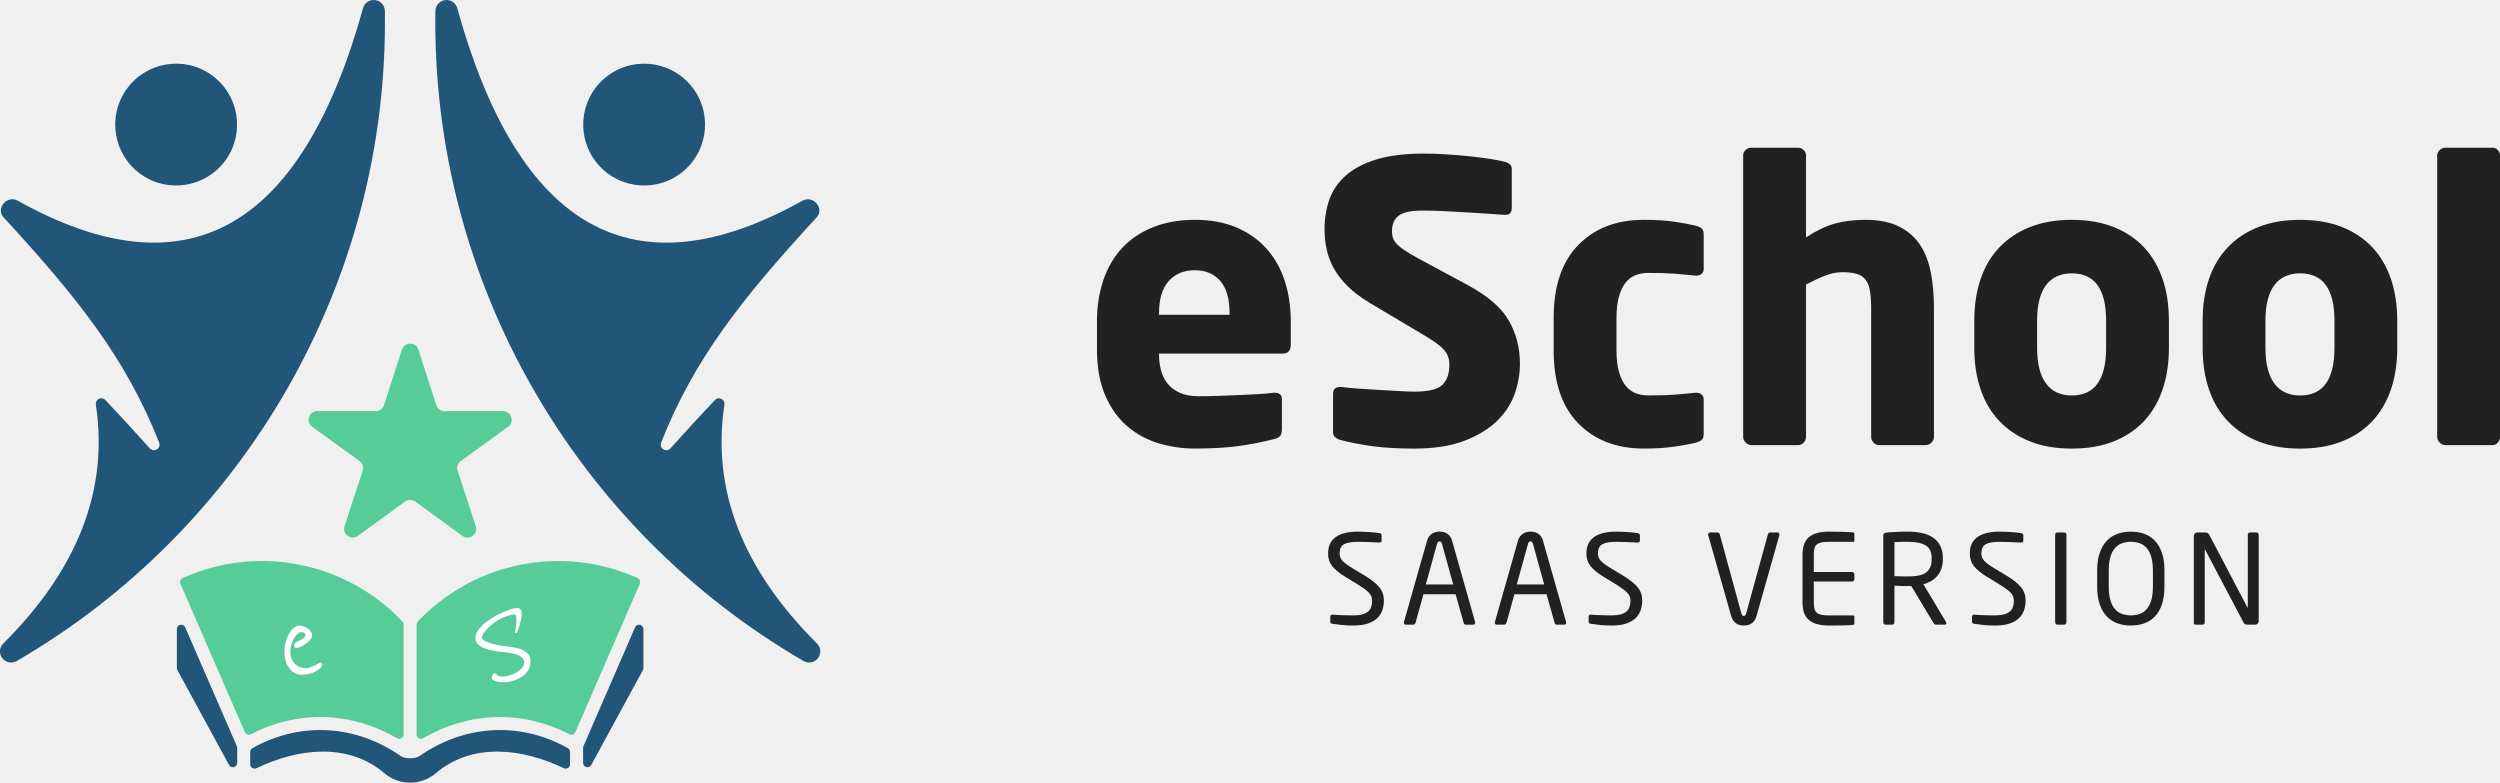
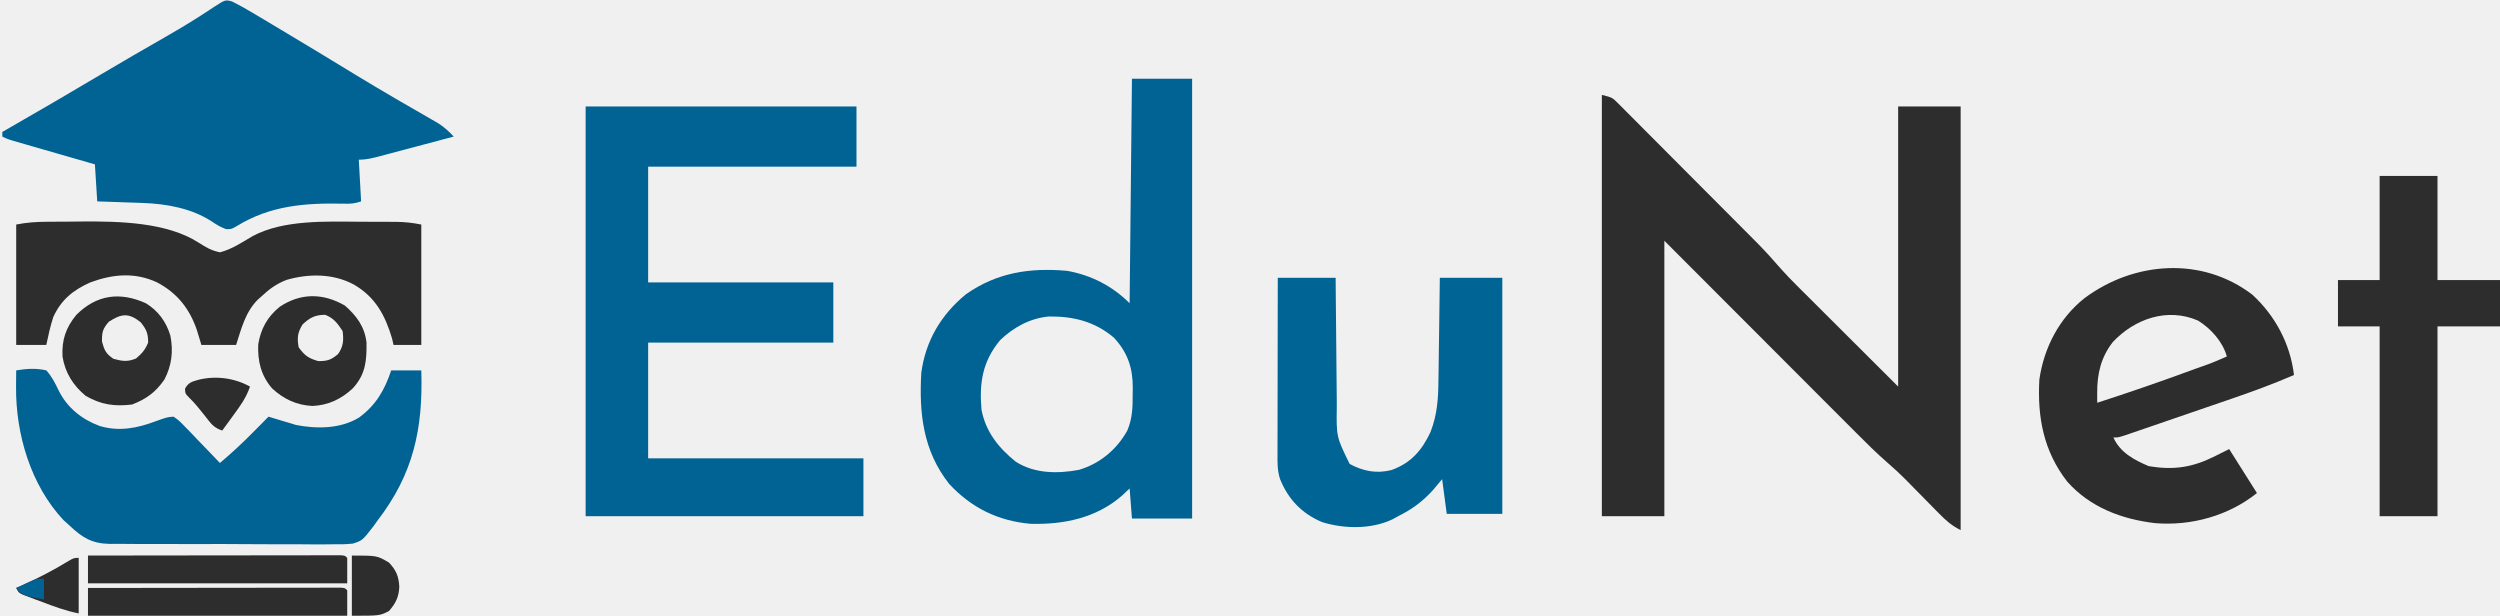
- <svg xmlns="http://www.w3.org/2000/svg" id="Layer_2" data-name="Layer 2" viewBox="0 0 1523.57 476.97">
-   <defs>
-     <style>
-       .cls-1 {
-         fill: #56cc99;
-       }
- 
-       .cls-1, .cls-2 {
-         fill-rule: evenodd;
-       }
- 
-       .cls-1, .cls-2, .cls-3, .cls-4 {
-         stroke-width: 0px;
-       }
- 
-       .cls-2 {
-         fill: #215679;
-       }
- 
-       .cls-3 {
-         fill: #fff;
-       }
- 
-       .cls-4 {
-         fill: #212121;
-       }
-     </style>
-   </defs>
-   <g id="Layer_1-2" data-name="Layer 1">
-     <g id="web_logo" data-name="web logo">
-       <g id="logo">
-         <path class="cls-1" d="m152.88,447.47c28.73-14.9,61.33-13.79,89.1,2.44.85.5,1.81.5,2.65,0,.85-.48,1.33-1.33,1.33-2.29v-67.08c0-.71-.23-1.31-.71-1.81-34.54-36.44-88.29-46.98-133.95-26.46-1.31.6-1.92,2.13-1.35,3.48l39.27,90.41c.31.69.83,1.19,1.56,1.46.69.25,1.42.19,2.1-.15h0Zm194.12,0h0c-28.73-14.9-61.35-13.79-89.1,2.44-.85.5-1.81.5-2.65,0-.85-.48-1.33-1.33-1.33-2.29v-67.08c0-.71.23-1.31.73-1.81,34.52-36.44,88.27-46.98,133.93-26.46,1.31.6,1.92,2.13,1.35,3.48l-39.27,90.41c-.31.69-.83,1.19-1.54,1.46-.73.25-1.44.19-2.12-.15h0Z" />
-         <path class="cls-2" d="m265.18,471.6c22.52-19.54,53.35-15.44,78.43-3.44.83.4,1.75.35,2.54-.15.81-.48,1.25-1.29,1.25-2.23v-7.52c0-.98-.48-1.83-1.37-2.33-29.16-16.39-62.93-14.31-90.41,4.85-2.48,1.75-8.85,1.75-11.35,0-27.48-19.15-61.23-21.23-90.41-4.85-.87.5-1.37,1.35-1.37,2.33v7.52c0,.94.44,1.75,1.25,2.23.79.5,1.71.56,2.56.15,25.06-12,55.89-16.1,78.41,3.44.02.02.06.04.08.06,8.77,7.08,21.54,7.08,30.31,0,.02-.02.06-.04.08-.06h0Z" />
-         <path class="cls-2" d="m355.57,454.76l31.46-72.46c.5-1.15,1.73-1.79,2.98-1.54,1.23.27,2.1,1.33,2.1,2.6v23.77c0,.46-.1.87-.31,1.27l-31.48,57.79c-.6,1.08-1.79,1.62-2.98,1.31-1.17-.31-1.98-1.35-1.98-2.58v-9.1c0-.38.06-.71.21-1.06h0Z" />
-         <path class="cls-2" d="m144.33,454.76l-31.46-72.46c-.5-1.15-1.73-1.79-2.96-1.54-1.25.27-2.12,1.33-2.12,2.6v23.77c0,.46.1.87.33,1.27l31.46,57.79c.6,1.08,1.79,1.62,2.98,1.31,1.17-.31,2-1.35,2-2.58v-9.1c0-.38-.08-.71-.23-1.06h0Z" />
-         <path class="cls-2" d="m10.82,122.3c102.68,57.35,172.81,18.23,210.43-117.33.88-3.27,4.04-5.37,7.4-4.9,3.37.44,5.85,3.23,5.9,6.6,2.5,165.49-86.12,315.92-224.36,396.17-2.96,1.71-6.67.98-8.77-1.71-2.12-2.73-1.87-6.54.58-8.96,45.46-45.25,64.27-93.77,56.41-145.54-.21-1.48.52-2.89,1.88-3.56,1.35-.65,2.9-.37,3.94.73,9.15,9.69,18.17,19.5,27.08,29.46,1.12,1.21,2.88,1.48,4.31.62,1.4-.87,1.98-2.58,1.38-4.13-20.19-51.29-49.79-88.35-94.79-137.26-5.02-5.46,2.12-13.79,8.6-10.17h0Z" />
-         <path class="cls-2" d="m137.58,97.47c-11.9,16.71-35.1,20.6-51.79,8.69-16.69-11.9-20.58-35.08-8.67-51.79,11.9-16.69,35.08-20.58,51.77-8.67,16.71,11.89,20.6,35.08,8.69,51.77h0Z" />
-         <path class="cls-2" d="m489.07,122.3c-102.68,57.35-172.82,18.23-210.41-117.33-.9-3.27-4.06-5.37-7.42-4.9-3.37.44-5.85,3.23-5.9,6.6-2.5,165.49,86.12,315.92,224.36,396.17,2.98,1.71,6.67.98,8.77-1.71,2.12-2.73,1.87-6.54-.58-8.96-45.46-45.25-64.25-93.77-56.41-145.54.21-1.48-.52-2.89-1.88-3.56-1.33-.65-2.9-.37-3.92.73-9.15,9.69-18.19,19.5-27.1,29.46-1.1,1.21-2.88,1.48-4.31.62-1.4-.87-1.98-2.58-1.37-4.13,20.17-51.29,49.79-88.35,94.77-137.26,5.02-5.46-2.12-13.79-8.6-10.17h0Z" />
-         <path class="cls-2" d="m362.32,97.47c11.9,16.71,35.1,20.6,51.79,8.69,16.69-11.9,20.6-35.08,8.67-51.79-11.89-16.69-35.08-20.58-51.77-8.67-16.71,11.89-20.6,35.08-8.69,51.77h0Z" />
-         <path class="cls-1" d="m255,213.13l10.9,33.77c.73,2.23,2.71,3.69,5.06,3.67l35.52-.06c2.33,0,4.35,1.44,5.06,3.67.73,2.23-.04,4.58-1.94,5.94l-28.75,20.81c-1.9,1.38-2.67,3.73-1.94,5.96l11.04,33.75c.73,2.23-.04,4.58-1.92,5.94-1.9,1.38-4.37,1.38-6.27,0l-28.67-20.92c-1.9-1.38-4.37-1.38-6.27,0l-28.67,20.92c-1.88,1.38-4.37,1.38-6.27,0-1.88-1.37-2.65-3.71-1.9-5.94l11.02-33.75c.73-2.23-.04-4.58-1.94-5.96l-28.75-20.81c-1.9-1.37-2.67-3.71-1.94-5.94.73-2.23,2.71-3.67,5.06-3.67l35.52.06c2.35.02,4.33-1.44,5.06-3.67l10.9-33.77c.73-2.23,2.71-3.69,5.06-3.69s4.33,1.46,5.06,3.69h0Z" />
-         <path class="cls-3" d="m196.32,404.57c.06.11.08.28.08.51,0,.34-.25.85-.77,1.53-.17.23-.54.59-1.11,1.11-.57.51-1.33,1.02-2.3,1.53-.96.51-2.14.96-3.53,1.36-1.39.4-3.02.59-4.89.59-1.3,0-2.58-.3-3.83-.89-1.25-.59-2.35-1.47-3.32-2.64-.96-1.16-1.76-2.61-2.38-4.34-.62-1.73-.94-3.75-.94-6.08s.28-4.28.85-6.21c.57-1.93,1.29-3.63,2.17-5.1.88-1.47,1.86-2.64,2.93-3.49,1.08-.85,2.13-1.28,3.15-1.28.91,0,1.83.18,2.76.55.94.37,1.79.84,2.55,1.4.77.57,1.37,1.21,1.83,1.91.45.71.68,1.43.68,2.17,0,.85-.38,1.73-1.15,2.64-.77.91-1.69,1.74-2.76,2.51-1.08.77-2.16,1.39-3.23,1.87-1.08.48-1.93.72-2.55.72-.34,0-.64-.16-.89-.47-.25-.31-.38-.69-.38-1.15,0-.79.35-1.42,1.06-1.87.71-.45,1.49-.86,2.34-1.23.85-.37,1.63-.81,2.34-1.32.71-.51,1.06-1.22,1.06-2.13,0-.11-.14-.4-.42-.85-.28-.45-1.05-.68-2.3-.68-.57,0-1.22.33-1.96.98-.74.65-1.45,1.53-2.13,2.64-.68,1.11-1.25,2.41-1.7,3.91-.45,1.5-.68,3.13-.68,4.89,0,1.47.27,2.81.81,4,.54,1.19,1.23,2.2,2.08,3.02.85.82,1.84,1.46,2.98,1.91,1.13.45,2.3.68,3.49.68.85,0,1.77-.18,2.76-.55.99-.37,1.93-.76,2.81-1.19.88-.42,1.64-.82,2.3-1.19.65-.37,1.06-.55,1.23-.55s.35.09.55.26c.2.17.33.34.38.51Z" />
-         <path class="cls-3" d="m323.31,402.44c0,2.55-.45,4.55-1.36,6-.91,1.45-2.24,2.79-4,4.04-.45.28-1.08.62-1.87,1.02-.79.4-1.67.77-2.64,1.11-.96.34-1.98.62-3.06.85-1.08.23-2.07.34-2.98.34-2.55,0-4.48-.27-5.78-.81-1.3-.54-1.96-1.18-1.96-1.91,0-.79.23-1.45.68-1.96.45-.51.85-.79,1.19-.85l.94.68c.28.28.68.58,1.19.89.51.31,1.33.47,2.47.47,1.08,0,2.38-.18,3.91-.55,1.53-.37,2.99-.94,4.38-1.7,1.39-.77,2.58-1.71,3.57-2.85.99-1.13,1.49-2.44,1.49-3.91,0-1.3-.98-2.51-2.93-3.61s-5.03-1.86-9.23-2.25c-2.15-.17-4.28-.44-6.38-.81-2.1-.37-3.98-.88-5.65-1.53-1.67-.65-3.02-1.47-4.04-2.47-1.02-.99-1.53-2.22-1.53-3.7s.4-2.78,1.19-4.08c.79-1.3,1.77-2.51,2.93-3.61,1.16-1.1,2.37-2.08,3.61-2.93,1.25-.85,2.3-1.56,3.15-2.13.68-.4,1.63-.92,2.85-1.57,1.22-.65,2.52-1.28,3.91-1.87,1.39-.6,2.78-1.11,4.17-1.53,1.39-.43,2.56-.64,3.53-.64,1.13,0,1.9.31,2.3.93.4.62.6,1.5.6,2.64,0,.96-.11,1.99-.34,3.06-.23,1.08-.48,2.12-.77,3.15-.28,1.02-.55,1.91-.81,2.68-.25.76-.44,1.26-.55,1.49-.23.51-.48.85-.77,1.02-.28.17-.48.25-.6.25-.23,0-.34-.14-.34-.42,0-.17.04-.5.13-.98.08-.48.2-1.06.34-1.74.14-.68.26-1.42.34-2.21.08-.79.13-1.59.13-2.38,0-1.25-.06-2.15-.17-2.72-.11-.57-.57-.85-1.36-.85s-1.87.21-3.23.64c-1.36.42-2.75.95-4.17,1.57-1.53.68-3.02,1.56-4.46,2.64-1.45,1.08-2.74,2.18-3.87,3.32-1.13,1.13-2.06,2.23-2.76,3.27-.71,1.05-1.06,1.88-1.06,2.51,0,.68.47,1.32,1.4,1.91.94.59,2.13,1.12,3.57,1.57,1.45.45,3.05.85,4.8,1.19,1.76.34,3.49.6,5.19.77,1.42.17,2.98.4,4.68.68,1.7.28,3.29.74,4.76,1.36,1.47.62,2.72,1.46,3.74,2.51,1.02,1.05,1.53,2.4,1.53,4.04Z" />
-       </g>
-       <g id="text">
-         <g>
-           <path class="cls-4" d="m786.66,209.82c0,3.78-1.65,5.67-4.96,5.67h-75.37v.47c0,3.28.39,6.48,1.18,9.6.79,3.12,2.13,5.85,4.02,8.19,1.89,2.34,4.37,4.22,7.44,5.62,3.07,1.41,6.97,2.11,11.69,2.11,3.78,0,7.8-.08,12.05-.24,4.25-.15,8.46-.31,12.64-.47,4.17-.16,8.07-.35,11.7-.59,3.62-.24,6.62-.51,8.98-.83h.71c2.99,0,4.49,1.27,4.49,3.79v18.09c0,1.91-.32,3.33-.95,4.28-.63.95-1.97,1.67-4.02,2.14-7.56,1.91-14.97,3.33-22.21,4.28-7.25.95-15.99,1.43-26.23,1.43-7.09,0-14.18-1.03-21.26-3.07-7.09-2.04-13.47-5.43-19.14-10.16-5.67-4.73-10.24-10.99-13.7-18.78-3.47-7.8-5.2-17.37-5.2-28.71v-16.54c0-9.45,1.34-18.03,4.02-25.75,2.68-7.71,6.57-14.25,11.69-19.61,5.12-5.35,11.38-9.49,18.78-12.4,7.4-2.91,15.83-4.37,25.28-4.37s18.07,1.58,25.4,4.72c7.32,3.15,13.43,7.48,18.31,13,4.88,5.51,8.54,12.05,10.99,19.61,2.44,7.56,3.66,15.83,3.66,24.81v13.7Zm-37.33-18.9c0-8.82-1.89-15.39-5.67-19.73-3.78-4.33-8.98-6.5-15.59-6.5s-11.89,2.21-15.83,6.62c-3.94,4.41-5.91,10.95-5.91,19.61v.94h43v-.94Z" />
-           <path class="cls-4" d="m926.29,221.64c0,6.3-1.1,12.52-3.31,18.67-2.21,6.14-5.87,11.66-10.99,16.54-5.12,4.88-11.78,8.86-19.96,11.93-8.19,3.07-18.27,4.61-30.24,4.61-9.45,0-17.76-.47-24.93-1.42-7.17-.95-13.74-2.2-19.73-3.78-1.26-.31-2.36-.86-3.31-1.65-.95-.79-1.42-1.81-1.42-3.07v-23.15c0-1.73.39-2.91,1.18-3.54.79-.63,1.81-.95,3.07-.95h.71c2.36.32,5.63.63,9.8.95,4.17.32,8.46.59,12.88.83,4.41.24,8.62.47,12.64.71s7.21.35,9.57.35c8.19,0,13.74-1.34,16.66-4.02,2.91-2.68,4.37-6.85,4.37-12.52,0-3.46-1.06-6.42-3.19-8.86-2.13-2.44-6.26-5.47-12.4-9.1l-32.6-19.37c-5.51-3.31-10.04-6.69-13.58-10.16-3.54-3.46-6.38-7.09-8.51-10.87-2.13-3.78-3.62-7.68-4.49-11.7-.87-4.02-1.3-8.15-1.3-12.4,0-6.46.98-12.48,2.95-18.07,1.97-5.59,5.32-10.47,10.04-14.65,4.73-4.17,10.95-7.44,18.67-9.8,7.72-2.36,17.33-3.54,28.82-3.54,4.25,0,8.86.16,13.82.47,4.96.32,9.72.71,14.29,1.18,4.57.47,8.82,1.03,12.76,1.65,3.93.63,7.01,1.26,9.21,1.89.95.32,1.77.79,2.48,1.42.71.63,1.06,1.58,1.06,2.83v23.86c0,1.1-.28,2.05-.83,2.84-.55.79-1.62,1.18-3.19,1.18h-.47c-1.73-.15-4.53-.35-8.39-.59-3.86-.24-8.23-.51-13.11-.83-4.88-.31-9.89-.59-15-.83-5.12-.24-9.65-.35-13.58-.35-6.77,0-11.54,1.03-14.29,3.07-2.76,2.05-4.13,5.2-4.13,9.45,0,1.73.24,3.23.71,4.49.47,1.26,1.3,2.48,2.48,3.66,1.18,1.18,2.79,2.44,4.84,3.78,2.04,1.34,4.64,2.88,7.8,4.61l30.24,16.3c12.29,6.62,20.67,13.86,25.16,21.74,4.49,7.88,6.73,16.62,6.73,26.23Z" />
-           <path class="cls-4" d="m1038.28,264.4c0,1.74-.39,2.95-1.18,3.66-.79.71-2.05,1.3-3.78,1.77-3.31.79-7.6,1.57-12.88,2.36-5.28.79-11.46,1.18-18.55,1.18-16.7,0-30.05-5.12-40.05-15.36-10-10.24-15-25.04-15-44.42v-19.85c0-19.37,5-34.18,15-44.42,10-10.24,23.35-15.36,40.05-15.36,7.09,0,13.27.39,18.55,1.18,5.28.79,9.57,1.58,12.88,2.36,1.73.47,2.99,1.06,3.78,1.77.79.71,1.18,1.93,1.18,3.66v21.03c0,1.26-.44,2.24-1.3,2.95-.87.71-1.93,1.06-3.19,1.06h-.47c-4.41-.47-8.62-.86-12.64-1.18-4.02-.31-9.41-.47-16.18-.47-2.68,0-5.2.44-7.56,1.3-2.36.87-4.41,2.36-6.14,4.49-1.73,2.13-3.11,4.96-4.13,8.5-1.03,3.54-1.54,7.92-1.54,13.11v19.85c0,5.2.51,9.57,1.54,13.11,1.02,3.54,2.4,6.38,4.13,8.51,1.73,2.13,3.78,3.62,6.14,4.49,2.36.87,4.88,1.3,7.56,1.3,6.77,0,12.17-.15,16.18-.47,4.02-.31,8.23-.71,12.64-1.18h.47c1.26,0,2.32.35,3.19,1.06.86.71,1.3,1.69,1.3,2.95v21.03Z" />
-           <path class="cls-4" d="m1178.62,266.29c0,1.26-.51,2.4-1.54,3.43s-2.17,1.54-3.43,1.54h-28.59c-1.26,0-2.36-.51-3.31-1.53-.95-1.02-1.42-2.16-1.42-3.42v-78.5c0-4.09-.24-7.54-.71-10.37s-1.34-5.11-2.6-6.83c-1.26-1.73-3.03-2.95-5.32-3.66-2.29-.71-5.24-1.06-8.86-1.06s-7.01.71-10.63,2.12c-3.62,1.41-7.48,3.22-11.58,5.42v92.88c0,1.26-.47,2.4-1.42,3.42-.95,1.02-2.05,1.53-3.31,1.53h-28.59c-1.26,0-2.4-.51-3.43-1.54-1.03-1.02-1.54-2.16-1.54-3.43V94.76c0-1.26.47-2.36,1.42-3.31s2.04-1.42,3.31-1.42h28.82c1.26,0,2.36.48,3.31,1.42.94.95,1.42,2.05,1.42,3.31v49.92c5.98-3.96,11.73-6.74,17.25-8.33,5.51-1.59,11.81-2.38,18.9-2.38,8.51,0,15.48,1.42,20.91,4.25,5.43,2.84,9.69,6.66,12.76,11.46,3.07,4.81,5.2,10.48,6.38,17.01,1.18,6.54,1.77,13.51,1.77,20.91v78.68Z" />
-           <path class="cls-4" d="m1321.8,211.95c0,9.45-1.3,17.96-3.91,25.52-2.61,7.56-6.39,13.98-11.36,19.26-4.97,5.28-11.13,9.37-18.47,12.29-7.34,2.91-15.82,4.37-25.45,4.37s-18.11-1.46-25.45-4.37c-7.34-2.91-13.53-7.01-18.58-12.29-5.05-5.28-8.88-11.7-11.48-19.26-2.61-7.56-3.91-16.07-3.91-25.52v-16.54c0-9.45,1.3-17.96,3.91-25.52,2.6-7.56,6.43-13.98,11.48-19.25,5.05-5.28,11.25-9.37,18.58-12.29,7.34-2.91,15.82-4.37,25.45-4.37s18.11,1.46,25.45,4.37c7.34,2.92,13.49,7.01,18.47,12.29,4.97,5.28,8.76,11.7,11.36,19.25,2.6,7.56,3.91,16.07,3.91,25.52v16.54Zm-38.27-16.54c0-19.21-6.97-28.82-20.91-28.82-6.89,0-12.14,2.4-15.74,7.21-3.6,4.81-5.41,12.01-5.41,21.62v16.54c0,9.61,1.8,16.86,5.41,21.74,3.6,4.88,8.85,7.32,15.74,7.32,13.94,0,20.91-9.69,20.91-29.06v-16.54Z" />
-           <path class="cls-4" d="m1460.96,211.95c0,9.45-1.3,17.96-3.91,25.52-2.61,7.56-6.39,13.98-11.36,19.26-4.97,5.28-11.13,9.37-18.47,12.29-7.34,2.91-15.82,4.37-25.45,4.37s-18.11-1.46-25.45-4.37c-7.34-2.91-13.53-7.01-18.58-12.29-5.05-5.28-8.88-11.7-11.48-19.26-2.61-7.56-3.91-16.07-3.91-25.52v-16.54c0-9.45,1.3-17.96,3.91-25.52,2.6-7.56,6.43-13.98,11.48-19.25,5.05-5.28,11.25-9.37,18.58-12.29,7.34-2.91,15.82-4.37,25.45-4.37s18.11,1.46,25.45,4.37c7.34,2.92,13.49,7.01,18.47,12.29,4.97,5.28,8.76,11.7,11.36,19.25,2.6,7.56,3.91,16.07,3.91,25.52v16.54Zm-38.27-16.54c0-19.21-6.97-28.82-20.91-28.82-6.89,0-12.14,2.4-15.74,7.21-3.6,4.81-5.41,12.01-5.41,21.62v16.54c0,9.61,1.8,16.86,5.41,21.74,3.6,4.88,8.85,7.32,15.74,7.32,13.94,0,20.91-9.69,20.91-29.06v-16.54Z" />
-           <path class="cls-4" d="m1523.57,266.29c0,1.26-.44,2.4-1.3,3.43-.87,1.03-1.93,1.54-3.19,1.54h-28.82c-1.26,0-2.4-.51-3.43-1.54-1.03-1.02-1.54-2.16-1.54-3.43V94.76c0-1.26.51-2.36,1.54-3.31,1.02-.94,2.16-1.42,3.43-1.42h28.82c1.26,0,2.32.47,3.19,1.42.86.95,1.3,2.05,1.3,3.31v171.53Z" />
-         </g>
-         <g>
-           <path class="cls-4" d="m843.38,366.1c0,1.81-.28,3.63-.83,5.44s-1.53,3.44-2.91,4.88c-1.39,1.44-3.29,2.6-5.71,3.48s-5.5,1.32-9.22,1.32c-2.67,0-5.02-.11-7.03-.34-2.02-.23-3.86-.47-5.52-.72-.66-.1-1.06-.25-1.21-.45-.15-.2-.23-.5-.23-.91v-3.02c0-.4.12-.71.38-.91.25-.2.55-.3.91-.3h.23c.86.1,1.83.18,2.91.23,1.08.05,2.19.09,3.33.11,1.13.03,2.24.05,3.33.08,1.08.03,2.05.04,2.91.04,2.27,0,4.15-.21,5.63-.64,1.49-.43,2.66-1.03,3.52-1.82.86-.78,1.46-1.73,1.81-2.83.35-1.11.53-2.32.53-3.63,0-.96-.15-1.83-.45-2.61-.3-.78-.81-1.55-1.51-2.31-.71-.76-1.64-1.55-2.8-2.38-1.16-.83-2.6-1.78-4.31-2.84l-7.33-4.46c-3.48-2.12-6.09-4.25-7.83-6.39-1.74-2.14-2.61-4.73-2.61-7.75,0-4.59,1.58-7.96,4.73-10.13,3.15-2.17,7.62-3.25,13.42-3.25,1.11,0,2.28.03,3.52.08,1.23.05,2.44.11,3.63.19,1.18.08,2.31.18,3.36.3,1.06.13,1.94.24,2.65.34.86.15,1.29.58,1.29,1.29v3.25c0,.81-.43,1.21-1.29,1.21h-.15c-1.66-.1-3.69-.2-6.09-.3-2.39-.1-4.7-.15-6.92-.15-3.93,0-6.77.5-8.51,1.51-1.74,1.01-2.61,2.9-2.61,5.67,0,1.77.65,3.3,1.96,4.61,1.31,1.31,3.39,2.82,6.26,4.54l6.94,4.16c2.16,1.31,4,2.57,5.5,3.78,1.51,1.21,2.74,2.42,3.69,3.63.96,1.21,1.63,2.47,2.04,3.78.4,1.31.6,2.72.6,4.23Z" />
-           <path class="cls-4" d="m899.03,379.48c0,.81-.43,1.21-1.29,1.21h-4.46c-.35,0-.63-.11-.83-.34-.2-.23-.35-.49-.45-.79l-4.92-17.39h-19.58l-4.84,17.39c-.1.3-.28.57-.53.79-.25.23-.53.34-.83.34h-4.46c-.86,0-1.29-.4-1.29-1.21,0-.25.03-.43.08-.53l13.99-49.23c.3-1.16.74-2.1,1.32-2.84.58-.73,1.22-1.31,1.93-1.74.71-.43,1.45-.73,2.23-.91.78-.18,1.52-.26,2.23-.26s1.44.08,2.19.23c.76.15,1.49.44,2.19.87.71.43,1.35,1.01,1.93,1.74.58.73,1.02,1.68,1.32,2.83l13.99,49.3c.05.1.08.28.08.53Zm-20.27-48.17c-.25-.91-.73-1.36-1.44-1.36-.76,0-1.26.45-1.51,1.36l-6.88,24.88h16.71l-6.88-24.88Z" />
-           <path class="cls-4" d="m954.45,379.48c0,.81-.43,1.21-1.29,1.21h-4.46c-.35,0-.63-.11-.83-.34-.2-.23-.35-.49-.45-.79l-4.92-17.39h-19.58l-4.84,17.39c-.1.3-.28.57-.53.79-.25.23-.53.34-.83.34h-4.46c-.86,0-1.29-.4-1.29-1.21,0-.25.02-.43.08-.53l13.99-49.23c.3-1.16.74-2.1,1.32-2.84.58-.73,1.22-1.31,1.93-1.74.71-.43,1.45-.73,2.23-.91.78-.18,1.52-.26,2.23-.26s1.44.08,2.19.23c.76.15,1.49.44,2.19.87.71.43,1.35,1.01,1.93,1.74.58.73,1.02,1.68,1.32,2.83l13.99,49.3c.05.1.08.28.08.53Zm-20.26-48.17c-.25-.91-.73-1.36-1.44-1.36-.76,0-1.26.45-1.51,1.36l-6.88,24.88h16.71l-6.88-24.88Z" />
-           <path class="cls-4" d="m1000.81,366.1c0,1.81-.28,3.63-.83,5.44s-1.53,3.44-2.91,4.88c-1.39,1.44-3.29,2.6-5.71,3.48s-5.5,1.32-9.22,1.32c-2.67,0-5.02-.11-7.03-.34-2.02-.23-3.86-.47-5.52-.72-.66-.1-1.06-.25-1.21-.45-.15-.2-.23-.5-.23-.91v-3.02c0-.4.12-.71.38-.91.25-.2.55-.3.91-.3h.23c.86.1,1.83.18,2.91.23,1.08.05,2.19.09,3.33.11,1.13.03,2.24.05,3.33.08,1.08.03,2.05.04,2.91.04,2.27,0,4.15-.21,5.63-.64,1.49-.43,2.66-1.03,3.52-1.82.86-.78,1.46-1.73,1.81-2.83.35-1.11.53-2.32.53-3.63,0-.96-.15-1.83-.45-2.61-.3-.78-.81-1.55-1.51-2.31-.71-.76-1.64-1.55-2.8-2.38-1.16-.83-2.6-1.78-4.31-2.84l-7.33-4.46c-3.48-2.12-6.09-4.25-7.83-6.39-1.74-2.14-2.61-4.73-2.61-7.75,0-4.59,1.58-7.96,4.73-10.13,3.15-2.17,7.62-3.25,13.42-3.25,1.11,0,2.28.03,3.52.08,1.23.05,2.44.11,3.63.19,1.18.08,2.31.18,3.36.3,1.06.13,1.94.24,2.65.34.86.15,1.29.58,1.29,1.29v3.25c0,.81-.43,1.21-1.29,1.21h-.15c-1.66-.1-3.69-.2-6.09-.3-2.39-.1-4.7-.15-6.92-.15-3.93,0-6.77.5-8.51,1.51-1.74,1.01-2.61,2.9-2.61,5.67,0,1.77.65,3.3,1.96,4.61,1.31,1.31,3.39,2.82,6.26,4.54l6.94,4.16c2.16,1.31,4,2.57,5.5,3.78,1.51,1.21,2.74,2.42,3.69,3.63.96,1.21,1.63,2.47,2.04,3.78.4,1.31.6,2.72.6,4.23Z" />
-           <path class="cls-4" d="m1084.44,325.79c0,.2-.03.35-.07.45l-13.91,49.23c-.35,1.21-.82,2.18-1.4,2.91-.58.73-1.21,1.31-1.89,1.74-.68.43-1.41.72-2.19.87s-1.53.23-2.23.23-1.44-.08-2.19-.23-1.49-.44-2.19-.87c-.71-.43-1.35-1.01-1.93-1.74-.58-.73-1.05-1.7-1.4-2.91l-13.99-49.23c-.05-.1-.08-.25-.08-.45,0-.4.12-.72.38-.95.25-.23.58-.34.98-.34h4.38c.3,0,.58.11.83.34.25.23.43.49.53.79l13.16,48.17c.3,1.06.8,1.59,1.51,1.59.65,0,1.13-.53,1.44-1.59l13.23-48.17c.1-.3.26-.57.49-.79.23-.23.49-.34.79-.34h4.46c.86,0,1.29.43,1.29,1.29Z" />
-           <path class="cls-4" d="m1130.11,379.78c0,.25-.06.48-.19.68-.13.2-.32.33-.57.38-.71.1-1.66.16-2.87.19s-2.51.06-3.89.11c-1.39.05-2.79.08-4.2.08h-3.78c-5.34,0-9.36-1.08-12.06-3.25-2.7-2.17-4.04-5.77-4.04-10.81v-29.11c0-5.04,1.35-8.64,4.04-10.81,2.7-2.17,6.72-3.25,12.06-3.25,1.11,0,2.36.01,3.74.04,1.39.03,2.76.05,4.12.08,1.36.03,2.65.08,3.86.15,1.21.08,2.22.14,3.02.19.25.05.44.18.57.38.12.2.19.43.19.68v3.78c0,.61-.28.91-.83.91h-14.59c-2.02,0-3.63.14-4.84.42-1.21.28-2.14.73-2.8,1.36-.66.63-1.1,1.45-1.32,2.46-.23,1.01-.34,2.22-.34,3.63v10.51h23.21c.4,0,.76.15,1.06.45.3.3.45.65.45,1.04v2.84c0,.4-.15.75-.45,1.05-.3.3-.66.45-1.06.45h-23.21v12.75c0,1.47.11,2.69.34,3.68s.67,1.8,1.32,2.43c.65.63,1.59,1.09,2.8,1.37,1.21.28,2.82.42,4.84.42h14.59c.55,0,.83.3.83.91v3.86Z" />
-           <path class="cls-4" d="m1186.14,379.71c0,.66-.33.98-.98.98h-4.84c-.45,0-.82-.04-1.1-.11-.28-.08-.57-.37-.87-.87l-13.54-22.53h-1.97c-1.26,0-2.46-.01-3.59-.04-1.13-.02-2.71-.09-4.73-.19v22.23c0,.4-.13.76-.38,1.06-.25.3-.58.45-.98.45h-4.08c-.4,0-.73-.15-.98-.45-.25-.3-.38-.65-.38-1.06v-52.93c0-.55.12-.95.38-1.17.25-.23.73-.39,1.44-.49.81-.1,1.75-.19,2.84-.26,1.08-.08,2.22-.14,3.4-.19,1.18-.05,2.38-.09,3.59-.11,1.21-.03,2.37-.04,3.48-.04,2.97,0,5.76.28,8.36.83,2.6.56,4.84,1.46,6.73,2.72,1.89,1.26,3.38,2.92,4.46,4.99,1.08,2.07,1.63,4.64,1.63,7.71v.53c0,2.12-.29,4.02-.87,5.71-.58,1.69-1.4,3.16-2.46,4.42-1.06,1.26-2.32,2.32-3.78,3.18-1.46.86-3.05,1.51-4.76,1.97l13.76,22.99c.15.25.23.48.23.68Zm-8.92-39.47c0-3.78-1.21-6.4-3.63-7.86-2.42-1.46-6-2.19-10.74-2.19h-2.04c-.76,0-1.53.01-2.31.04-.78.03-1.53.05-2.23.08-.71.03-1.29.06-1.74.11v20.72c1.66.05,3.25.09,4.76.11,1.51.03,2.7.04,3.55.04,2.32,0,4.37-.16,6.16-.49,1.79-.33,3.29-.89,4.5-1.7,1.21-.81,2.13-1.88,2.76-3.21.63-1.33.94-3.04.94-5.1v-.53Z" />
-           <path class="cls-4" d="m1234.46,366.1c0,1.81-.28,3.63-.83,5.44s-1.52,3.44-2.91,4.88-3.29,2.6-5.71,3.48c-2.42.88-5.5,1.32-9.22,1.32-2.67,0-5.02-.11-7.03-.34-2.02-.23-3.86-.47-5.52-.72-.66-.1-1.06-.25-1.21-.45-.15-.2-.23-.5-.23-.91v-3.02c0-.4.13-.71.38-.91.25-.2.55-.3.91-.3h.23c.86.1,1.83.18,2.91.23,1.08.05,2.19.09,3.33.11,1.13.03,2.24.05,3.33.08,1.08.03,2.05.04,2.91.04,2.27,0,4.15-.21,5.63-.64,1.49-.43,2.66-1.03,3.52-1.82.86-.78,1.46-1.73,1.81-2.83.35-1.11.53-2.32.53-3.63,0-.96-.15-1.83-.45-2.61-.3-.78-.81-1.55-1.51-2.31-.71-.76-1.64-1.55-2.8-2.38-1.16-.83-2.6-1.78-4.31-2.84l-7.33-4.46c-3.48-2.12-6.09-4.25-7.83-6.39-1.74-2.14-2.61-4.73-2.61-7.75,0-4.59,1.57-7.96,4.73-10.13,3.15-2.17,7.62-3.25,13.42-3.25,1.11,0,2.28.03,3.52.08,1.24.05,2.45.11,3.63.19,1.18.08,2.31.18,3.37.3,1.06.13,1.94.24,2.65.34.86.15,1.29.58,1.29,1.29v3.25c0,.81-.43,1.21-1.29,1.21h-.15c-1.66-.1-3.69-.2-6.09-.3-2.4-.1-4.7-.15-6.92-.15-3.93,0-6.77.5-8.51,1.51-1.74,1.01-2.61,2.9-2.61,5.67,0,1.77.65,3.3,1.96,4.61,1.31,1.31,3.39,2.82,6.26,4.54l6.94,4.16c2.16,1.31,4,2.57,5.5,3.78,1.51,1.21,2.74,2.42,3.69,3.63.96,1.21,1.63,2.47,2.04,3.78.4,1.31.6,2.72.6,4.23Z" />
-           <path class="cls-4" d="m1259.34,379.18c0,.4-.13.76-.38,1.06-.25.3-.58.45-.98.45h-4.16c-.4,0-.73-.15-.98-.45-.25-.3-.38-.65-.38-1.06v-53.23c0-.4.12-.74.38-1.02.25-.28.58-.42.98-.42h4.16c.4,0,.73.14.98.42.25.28.38.62.38,1.02v53.23Z" />
-           <path class="cls-4" d="m1319.07,357.48c0,4.18-.51,7.78-1.52,10.78-1.01,3-2.42,5.46-4.24,7.37-1.82,1.92-3.98,3.33-6.48,4.23s-5.24,1.36-8.22,1.36-5.72-.45-8.22-1.36-4.66-2.32-6.48-4.23c-1.82-1.92-3.25-4.37-4.28-7.37-1.04-3-1.55-6.59-1.55-10.78v-9.75c0-4.18.52-7.78,1.55-10.77,1.03-3,2.46-5.46,4.28-7.37,1.82-1.92,3.98-3.33,6.48-4.23s5.24-1.36,8.22-1.36,5.72.45,8.22,1.36,4.66,2.32,6.48,4.23c1.82,1.92,3.23,4.37,4.24,7.37,1.01,3,1.52,6.59,1.52,10.77v9.75Zm-7.03-9.75c0-3.18-.31-5.87-.94-8.09-.63-2.22-1.52-4.03-2.68-5.44-1.16-1.41-2.56-2.43-4.22-3.06-1.66-.63-3.52-.95-5.58-.95s-3.92.32-5.58.95c-1.66.63-3.08,1.65-4.26,3.06-1.18,1.41-2.08,3.23-2.71,5.44-.63,2.22-.94,4.92-.94,8.09v9.75c0,3.18.31,5.87.94,8.09.63,2.22,1.52,4.03,2.68,5.44,1.16,1.41,2.58,2.43,4.26,3.06,1.68.63,3.56.95,5.62.95s3.92-.31,5.58-.95c1.66-.63,3.07-1.65,4.22-3.06,1.16-1.41,2.05-3.23,2.68-5.44.63-2.22.94-4.92.94-8.09v-9.75Z" />
-           <path class="cls-4" d="m1376.54,378.5c0,.6-.21,1.12-.64,1.55-.42.43-.94.64-1.53.64h-4.64c-1.21,0-2.02-.4-2.42-1.21l-23.37-44.39c-.1-.15-.18-.23-.23-.23s-.08.08-.08.23v44.16c0,.4-.13.74-.38,1.02-.25.28-.58.42-.98.42h-3.93c-.4,0-.73-.05-.98-.15-.25-.1-.38-.35-.38-.76v-53.16c0-.6.21-1.11.64-1.51.43-.4.95-.61,1.55-.61h4.16c1.06,0,1.76.11,2.12.34.35.23.68.62.98,1.17l23.21,44.16.15.23s.08-.08.08-.23v-44.24c0-.4.12-.74.37-1.02.25-.28.57-.42.97-.42h3.96c.4,0,.72.14.97.42.25.28.38.62.38,1.02v52.55Z" />
-         </g>
-       </g>
-     </g>
-   </g>
+ <svg xmlns="http://www.w3.org/2000/svg" version="1.1" width="1080" height="266">
+   <path d="M0 0 C4.5 1.125 4.5 1.125 7.015 3.648 C7.867 4.491 7.867 4.491 8.735 5.351 C9.346 5.971 9.956 6.59 10.585 7.229 C11.238 7.879 11.89 8.53 12.563 9.2 C14.722 11.357 16.871 13.524 19.02 15.691 C20.521 17.196 22.023 18.7 23.526 20.203 C26.678 23.361 29.826 26.523 32.97 29.689 C36.985 33.731 41.008 37.766 45.034 41.796 C48.887 45.654 52.734 49.516 56.582 53.379 C57.31 54.109 58.039 54.839 58.789 55.591 C60.871 57.68 62.949 59.772 65.027 61.865 C65.631 62.471 66.235 63.077 66.858 63.7 C70.512 67.39 73.961 71.209 77.359 75.134 C79.577 77.656 81.916 80.035 84.293 82.406 C85.023 83.136 85.023 83.136 85.767 83.881 C87.31 85.423 88.856 86.962 90.402 88.5 C91.368 89.465 92.334 90.429 93.3 91.395 C96.843 94.932 100.391 98.466 103.938 102 C111.878 109.92 119.819 117.84 128 126 C128 86.07 128 46.14 128 5 C136.91 5 145.82 5 155 5 C155 65.39 155 125.78 155 188 C151.086 186.043 148.626 183.87 145.641 180.801 C145.133 180.288 144.624 179.774 144.101 179.245 C142.479 177.606 140.864 175.96 139.25 174.312 C137.649 172.684 136.047 171.057 134.442 169.433 C133.446 168.425 132.453 167.415 131.463 166.401 C128.869 163.771 126.203 161.292 123.394 158.892 C118.605 154.717 114.128 150.261 109.646 145.76 C108.748 144.862 107.849 143.963 106.924 143.038 C104.484 140.598 102.047 138.156 99.611 135.713 C97.056 133.151 94.498 130.592 91.94 128.033 C87.108 123.198 82.278 118.36 77.449 113.521 C70.915 106.974 64.378 100.432 57.841 93.889 C47.558 83.596 37.279 73.298 27 63 C27 102.27 27 141.54 27 182 C18.09 182 9.18 182 0 182 C0 121.94 0 61.88 0 0 Z " fill="#2D2D2D" transform="translate(692,41)" />
+   <path d="M0 0 C38.61 0 77.22 0 117 0 C117 8.58 117 17.16 117 26 C87.3 26 57.6 26 27 26 C27 42.5 27 59 27 76 C53.4 76 79.8 76 107 76 C107 84.58 107 93.16 107 102 C80.6 102 54.2 102 27 102 C27 118.5 27 135 27 152 C57.69 152 88.38 152 120 152 C120 160.25 120 168.5 120 177 C80.4 177 40.8 177 0 177 C0 118.59 0 60.18 0 0 Z " fill="#006394" transform="translate(253,46)" />
+   <path d="M0 0 C8.58 0 17.16 0 26 0 C26 62.7 26 125.4 26 190 C17.42 190 8.84 190 0 190 C-0.33 185.71 -0.66 181.42 -1 177 C-2.671 178.578 -2.671 178.578 -4.375 180.188 C-15.47 189.772 -29.408 192.693 -43.875 192.285 C-57.956 191 -69.411 185.363 -79 175 C-90.243 160.662 -91.995 144.579 -91 127 C-89.118 113.233 -82.531 102.05 -71.84 93.215 C-58.43 83.699 -44.026 81.578 -28 83 C-17.629 84.835 -8.429 89.571 -1 97 C-0.67 64.99 -0.34 32.98 0 0 Z M-57 113 C-64.558 122.204 -65.99 131.278 -65 143 C-63.151 152.531 -57.682 159.422 -50.211 165.441 C-42.121 170.637 -32.145 170.683 -23 169 C-13.95 166.378 -6.551 160.227 -2 152 C0.245 146.676 0.334 141.806 0.312 136.125 C0.329 135.265 0.345 134.405 0.361 133.52 C0.368 124.91 -1.847 118.297 -7.77 111.895 C-16.02 104.887 -25.317 102.606 -35.871 102.723 C-43.932 103.437 -51.23 107.404 -57 113 Z " fill="#006394" transform="translate(489,34)" />
+   <path d="M0 0 C3.146 1.569 6.178 3.285 9.191 5.094 C10.131 5.653 10.131 5.653 11.09 6.223 C13.146 7.446 15.198 8.674 17.25 9.902 C18.693 10.763 20.137 11.624 21.581 12.484 C31.845 18.607 42.063 24.803 52.261 31.034 C58.385 34.765 64.537 38.438 70.738 42.039 C71.405 42.427 72.072 42.815 72.76 43.215 C75.985 45.089 79.214 46.955 82.449 48.809 C83.612 49.482 84.775 50.155 85.937 50.828 C86.953 51.411 87.969 51.994 89.015 52.595 C91.607 54.287 93.595 56.07 95.687 58.34 C90.331 59.769 84.975 61.193 79.616 62.612 C77.794 63.096 75.971 63.581 74.149 64.067 C71.531 64.766 68.912 65.46 66.292 66.152 C65.477 66.371 64.661 66.59 63.821 66.815 C60.701 67.636 57.928 68.34 54.687 68.34 C55.017 74.28 55.347 80.22 55.687 86.34 C52.768 87.313 51.094 87.422 48.074 87.332 C31.566 86.986 16.49 88.087 1.992 96.996 C-0.313 98.34 -0.313 98.34 -2.625 98.34 C-5.065 97.432 -6.682 96.47 -8.813 95.027 C-17.481 89.342 -28.374 87.377 -38.586 87.023 C-39.74 86.982 -40.894 86.94 -42.083 86.896 C-43.272 86.857 -44.462 86.818 -45.688 86.777 C-46.901 86.734 -48.114 86.691 -49.364 86.646 C-52.347 86.541 -55.33 86.44 -58.313 86.34 C-58.643 81.06 -58.973 75.78 -59.313 70.34 C-60.454 70.012 -61.594 69.684 -62.77 69.346 C-66.993 68.131 -71.216 66.913 -75.438 65.695 C-77.268 65.168 -79.097 64.641 -80.927 64.115 C-83.553 63.36 -86.179 62.602 -88.805 61.844 C-89.626 61.608 -90.447 61.373 -91.293 61.13 C-97.085 59.454 -97.085 59.454 -99.313 58.34 C-99.313 57.68 -99.313 57.02 -99.313 56.34 C-98.344 55.784 -98.344 55.784 -97.355 55.217 C-83.658 47.355 -70.016 39.413 -56.445 31.335 C-47.511 26.027 -38.522 20.82 -29.496 15.67 C-24.551 12.837 -19.658 9.962 -14.86 6.887 C-14.032 6.359 -13.204 5.832 -12.35 5.288 C-10.832 4.312 -9.324 3.321 -7.828 2.311 C-2.931 -0.837 -2.931 -0.837 0 0 Z " fill="#006394" transform="translate(100.313,0.6601562)" />
+   <path d="M0 0 C4.523 -0.735 8.51 -1.033 13 0 C15.462 2.75 16.807 5.49 18.398 8.812 C22.099 16.177 28.336 21.15 36 24 C44.43 26.536 52.211 25.004 60.273 21.973 C65.311 20.175 65.311 20.175 68 20 C70.404 21.722 70.404 21.722 72.863 24.277 C73.75 25.183 74.636 26.088 75.549 27.021 C76.47 27.993 77.392 28.965 78.312 29.938 C79.252 30.907 80.193 31.875 81.135 32.842 C83.437 35.215 85.724 37.601 88 40 C93.066 35.762 97.8 31.326 102.438 26.625 C103.074 25.984 103.71 25.344 104.365 24.684 C105.913 23.125 107.457 21.563 109 20 C109.675 20.205 110.351 20.41 111.047 20.621 C111.939 20.891 112.831 21.16 113.75 21.438 C114.632 21.704 115.513 21.971 116.422 22.246 C117.273 22.495 118.123 22.744 119 23 C119.601 23.189 120.201 23.379 120.82 23.574 C129.895 25.347 140.04 25.271 148.059 20.414 C155.399 15.067 159.172 8.483 162 0 C166.29 0 170.58 0 175 0 C175.794 25.236 171.636 44.7 156 65 C155.442 65.784 154.884 66.567 154.309 67.374 C149.567 73.489 149.567 73.489 145.448 74.832 C142.461 75.155 139.59 75.194 136.586 75.133 C135.468 75.145 134.35 75.158 133.198 75.171 C129.517 75.2 125.841 75.164 122.16 75.125 C119.592 75.126 117.025 75.13 114.457 75.137 C109.081 75.141 103.706 75.115 98.33 75.063 C92.135 75.005 85.941 75.003 79.745 75.032 C73.762 75.059 67.779 75.046 61.795 75.015 C59.26 75.005 56.725 75.005 54.19 75.015 C50.64 75.024 47.093 74.987 43.543 74.938 C42.503 74.949 41.464 74.96 40.392 74.971 C32.658 74.792 28.547 72.272 23 67 C22.153 66.238 21.306 65.476 20.434 64.691 C6.264 49.579 -0.243 27.496 -0.062 7.062 C-0.058 6.379 -0.053 5.695 -0.049 4.99 C-0.037 3.327 -0.019 1.663 0 0 Z " fill="#006394" transform="translate(7,160)" />
+   <path d="M0 0 C9.87 9.077 16.376 21.286 17.945 34.656 C9.049 38.511 0.012 41.823 -9.156 44.957 C-10.569 45.443 -11.982 45.929 -13.395 46.415 C-16.327 47.424 -19.26 48.429 -22.194 49.433 C-25.957 50.72 -29.718 52.014 -33.478 53.31 C-36.382 54.31 -39.287 55.307 -42.193 56.303 C-43.581 56.779 -44.969 57.257 -46.357 57.735 C-48.285 58.398 -50.214 59.057 -52.143 59.716 C-53.239 60.092 -54.336 60.468 -55.465 60.855 C-58.055 61.656 -58.055 61.656 -60.055 61.656 C-57.199 68.129 -51.076 71.378 -44.805 74.031 C-33.944 75.841 -25.868 74.598 -16.055 69.656 C-14.075 68.666 -12.095 67.676 -10.055 66.656 C-4.115 76.061 -4.115 76.061 1.945 85.656 C-10.346 95.489 -26.428 99.926 -42.055 98.656 C-56.537 96.942 -70.185 91.824 -80.055 80.656 C-90.239 67.51 -92.942 52.968 -92.055 36.656 C-90.082 22.863 -83.48 10.126 -72.49 1.417 C-51.048 -14.514 -21.67 -16.626 0 0 Z M-60.363 20.477 C-65.461 27.046 -67.1 34.156 -67.07 42.344 C-67.068 43.152 -67.066 43.96 -67.063 44.793 C-67.061 45.408 -67.058 46.023 -67.055 46.656 C-53.502 42.263 -40.051 37.634 -26.68 32.719 C-26.013 32.474 -25.347 32.229 -24.66 31.977 C-17.752 29.566 -17.752 29.566 -11.055 26.656 C-12.859 20.241 -17.888 14.648 -23.492 11.156 C-36.798 5.372 -50.965 10.414 -60.363 20.477 Z " fill="#2D2D2D" transform="translate(973.0547,127.3438)" />
+   <path d="M0 0 C8.25 0 16.5 0 25 0 C25.015 2.043 25.029 4.086 25.044 6.191 C25.095 12.969 25.161 19.746 25.236 26.523 C25.28 30.629 25.32 34.735 25.346 38.841 C25.373 42.809 25.413 46.777 25.463 50.746 C25.48 52.254 25.491 53.762 25.498 55.27 C25.29 68.708 25.29 68.708 31.062 80.438 C36.947 83.568 42.592 84.693 49.125 83.062 C57.532 80.027 62.255 74.569 65.992 66.625 C68.966 58.88 69.335 52.129 69.414 43.848 C69.433 42.592 69.453 41.337 69.473 40.044 C69.522 36.728 69.564 33.412 69.601 30.096 C69.641 26.704 69.692 23.312 69.742 19.92 C69.84 13.28 69.919 6.64 70 0 C78.91 0 87.82 0 97 0 C97 33.66 97 67.32 97 102 C89.08 102 81.16 102 73 102 C72.34 97.05 71.68 92.1 71 87 C69.721 88.526 68.442 90.052 67.125 91.625 C62.565 96.677 58.062 99.978 52 103 C51.255 103.412 50.51 103.825 49.742 104.25 C40.551 108.736 28.65 108.54 19 105.5 C10.268 101.725 4.548 95.721 1 87 C-0.242 83.275 -0.132 79.827 -0.114 75.948 C-0.114 75.129 -0.114 74.309 -0.114 73.464 C-0.113 70.754 -0.105 68.043 -0.098 65.332 C-0.096 63.453 -0.094 61.574 -0.093 59.695 C-0.09 54.748 -0.08 49.802 -0.069 44.855 C-0.058 39.807 -0.054 34.76 -0.049 29.713 C-0.038 19.809 -0.021 9.904 0 0 Z " fill="#006495" transform="translate(552,120)" />
+   <path d="M0 0 C0.814 -0.006 1.627 -0.011 2.465 -0.017 C4.192 -0.027 5.918 -0.033 7.645 -0.037 C10.216 -0.047 12.788 -0.078 15.359 -0.109 C31.241 -0.211 51.796 0.197 65.547 9.074 C68.677 11.093 70.99 12.438 74.648 13.203 C79.769 11.928 84.256 8.856 88.769 6.218 C101.974 -0.915 120.549 -0.109 135.168 -0.003 C137.805 0.016 140.441 0.018 143.078 0.018 C144.771 0.022 146.464 0.028 148.156 0.035 C148.936 0.036 149.717 0.037 150.521 0.039 C154.436 0.073 157.773 0.428 161.648 1.203 C161.648 18.363 161.648 35.523 161.648 53.203 C157.688 53.203 153.728 53.203 149.648 53.203 C149.442 52.296 149.236 51.388 149.023 50.453 C146.071 40.436 141.81 32.562 132.648 27.203 C123.631 22.303 113.075 22.339 103.406 25.129 C99.131 26.794 95.968 29.07 92.648 32.203 C92.106 32.683 91.563 33.162 91.004 33.656 C85.635 39.039 83.935 46.14 81.648 53.203 C76.698 53.203 71.748 53.203 66.648 53.203 C66.009 51.099 65.37 48.996 64.711 46.828 C61.556 37.544 56.195 30.755 47.398 26.141 C37.754 21.712 28.395 22.624 18.648 26.203 C11.201 29.546 6.078 33.699 2.648 41.203 C1.385 45.194 0.499 49.093 -0.352 53.203 C-4.642 53.203 -8.932 53.203 -13.352 53.203 C-13.352 36.043 -13.352 18.883 -13.352 1.203 C-8.793 0.291 -4.611 0.026 0 0 Z " fill="#2D2D2D" transform="translate(20.35156,95.79688)" />
+   <path d="M0 0 C8.25 0 16.5 0 25 0 C25 14.85 25 29.7 25 45 C33.91 45 42.82 45 52 45 C52 51.6 52 58.2 52 65 C43.09 65 34.18 65 25 65 C25 92.06 25 119.12 25 147 C16.75 147 8.5 147 0 147 C0 119.94 0 92.88 0 65 C-5.94 65 -11.88 65 -18 65 C-18 58.4 -18 51.8 -18 45 C-12.06 45 -6.12 45 0 45 C0 30.15 0 15.3 0 0 Z " fill="#2D2D2D" transform="translate(1028,76)" />
+   <path d="M0 0 C5.092 4.484 8.58 9.183 9.336 16.051 C9.432 24.039 8.904 29.671 3.457 35.711 C-1.538 40.397 -7.124 43.052 -14 43.375 C-20.823 43.055 -26.479 40.422 -31.457 35.785 C-36.245 30.246 -37.755 23.996 -37.441 16.773 C-36.372 10.053 -33.431 4.764 -28.125 0.5 C-18.989 -5.568 -9.358 -5.384 0 0 Z M-18.312 8.188 C-20.493 11.822 -20.671 13.825 -20 18 C-17.43 21.583 -15.745 22.787 -11.5 24 C-7.557 24 -6.012 23.495 -3 21 C-0.672 17.784 -0.455 14.89 -1 11 C-3.198 7.671 -4.754 5.498 -8.5 4 C-12.855 4 -15.165 5.21 -18.312 8.188 Z " fill="#2D2D2D" transform="translate(149,132)" />
+   <path d="M0 0 C5.309 3.207 8.796 8.022 10.59 13.949 C11.939 20.696 11.205 26.911 8 33 C4.223 38.456 0.217 41.368 -5.938 43.75 C-13.493 44.666 -19.34 43.85 -26 40 C-31.442 35.485 -34.884 30.009 -36 23 C-36.356 15.84 -34.552 10.512 -30 5 C-21.29 -3.71 -11.112 -5.049 0 0 Z M-16 8 C-18.635 11.06 -19.009 12.497 -18.938 16.562 C-17.896 20.38 -17.249 21.777 -14 24 C-10.157 25.048 -7.964 25.394 -4.25 23.875 C-1.659 21.716 -0.306 20.119 1 17 C1 12.962 0.284 11.355 -2.25 8.188 C-7.402 4.089 -10.518 4.425 -16 8 Z " fill="#2D2D2D" transform="translate(63,131)" />
+   <path d="M0 0 C14.455 -0.023 28.911 -0.041 43.366 -0.052 C50.077 -0.057 56.789 -0.064 63.5 -0.075 C69.971 -0.086 76.442 -0.092 82.913 -0.095 C85.388 -0.097 87.863 -0.1 90.338 -0.106 C93.791 -0.113 97.244 -0.114 100.697 -0.114 C101.731 -0.117 102.766 -0.121 103.831 -0.124 C104.767 -0.123 105.702 -0.122 106.666 -0.12 C107.483 -0.121 108.301 -0.122 109.143 -0.123 C111 0 111 0 112 1 C112 4.63 112 8.26 112 12 C75.04 12 38.08 12 0 12 C0 8.04 0 4.08 0 0 Z " fill="#2D2D2D" transform="translate(38,254)" />
+   <path d="M0 0 C14.455 -0.023 28.911 -0.041 43.366 -0.052 C50.077 -0.057 56.789 -0.064 63.5 -0.075 C69.971 -0.086 76.442 -0.092 82.913 -0.095 C85.388 -0.097 87.863 -0.1 90.338 -0.106 C93.791 -0.113 97.244 -0.114 100.697 -0.114 C101.731 -0.117 102.766 -0.121 103.831 -0.124 C104.767 -0.123 105.702 -0.122 106.666 -0.12 C107.483 -0.121 108.301 -0.122 109.143 -0.123 C111 0 111 0 112 1 C112 4.63 112 8.26 112 12 C75.04 12 38.08 12 0 12 C0 8.04 0 4.08 0 0 Z " fill="#2D2D2D" transform="translate(38,240)" />
+   <path d="M0 0 C10.864 0 10.864 0 16 3 C19.171 6.33 20.257 8.997 20.5 13.5 C20.29 17.945 18.971 20.617 16 24 C12 26 12 26 0 26 C0 17.42 0 8.84 0 0 Z " fill="#2D2D2D" transform="translate(152,240)" />
+   <path d="M0 0 C-1.573 4.728 -4.206 8.343 -7.125 12.312 C-7.593 12.958 -8.061 13.603 -8.543 14.268 C-9.691 15.848 -10.845 17.425 -12 19 C-15.865 17.712 -16.936 15.872 -19.438 12.688 C-21.632 9.907 -23.743 7.25 -26.281 4.777 C-28 3 -28 3 -28.062 0.875 C-26.507 -1.87 -25.009 -2.15 -22 -3 C-14.627 -4.769 -6.65 -3.691 0 0 Z " fill="#2D2D2D" transform="translate(108,167)" />
+   <path d="M0 0 C0 7.92 0 15.84 0 24 C-5.546 22.891 -10.482 21.071 -15.75 19.062 C-16.721 18.702 -17.691 18.342 -18.691 17.971 C-19.613 17.621 -20.535 17.271 -21.484 16.91 C-22.748 16.433 -22.748 16.433 -24.038 15.946 C-26 15 -26 15 -27 13 C-26.201 12.648 -25.402 12.296 -24.578 11.934 C-17.546 8.772 -10.947 5.349 -4.363 1.32 C-2 0 -2 0 0 0 Z " fill="#2D2D2E" transform="translate(34,241)" />
+   <path d="M0 0 C0 2.97 0 5.94 0 9 C-9.241 7.259 -9.241 7.259 -12 4 C-10.566 3.326 -9.127 2.661 -7.688 2 C-6.887 1.629 -6.086 1.258 -5.262 0.875 C-3 0 -3 0 0 0 Z " fill="#006394" transform="translate(19,250)" />
</svg>
